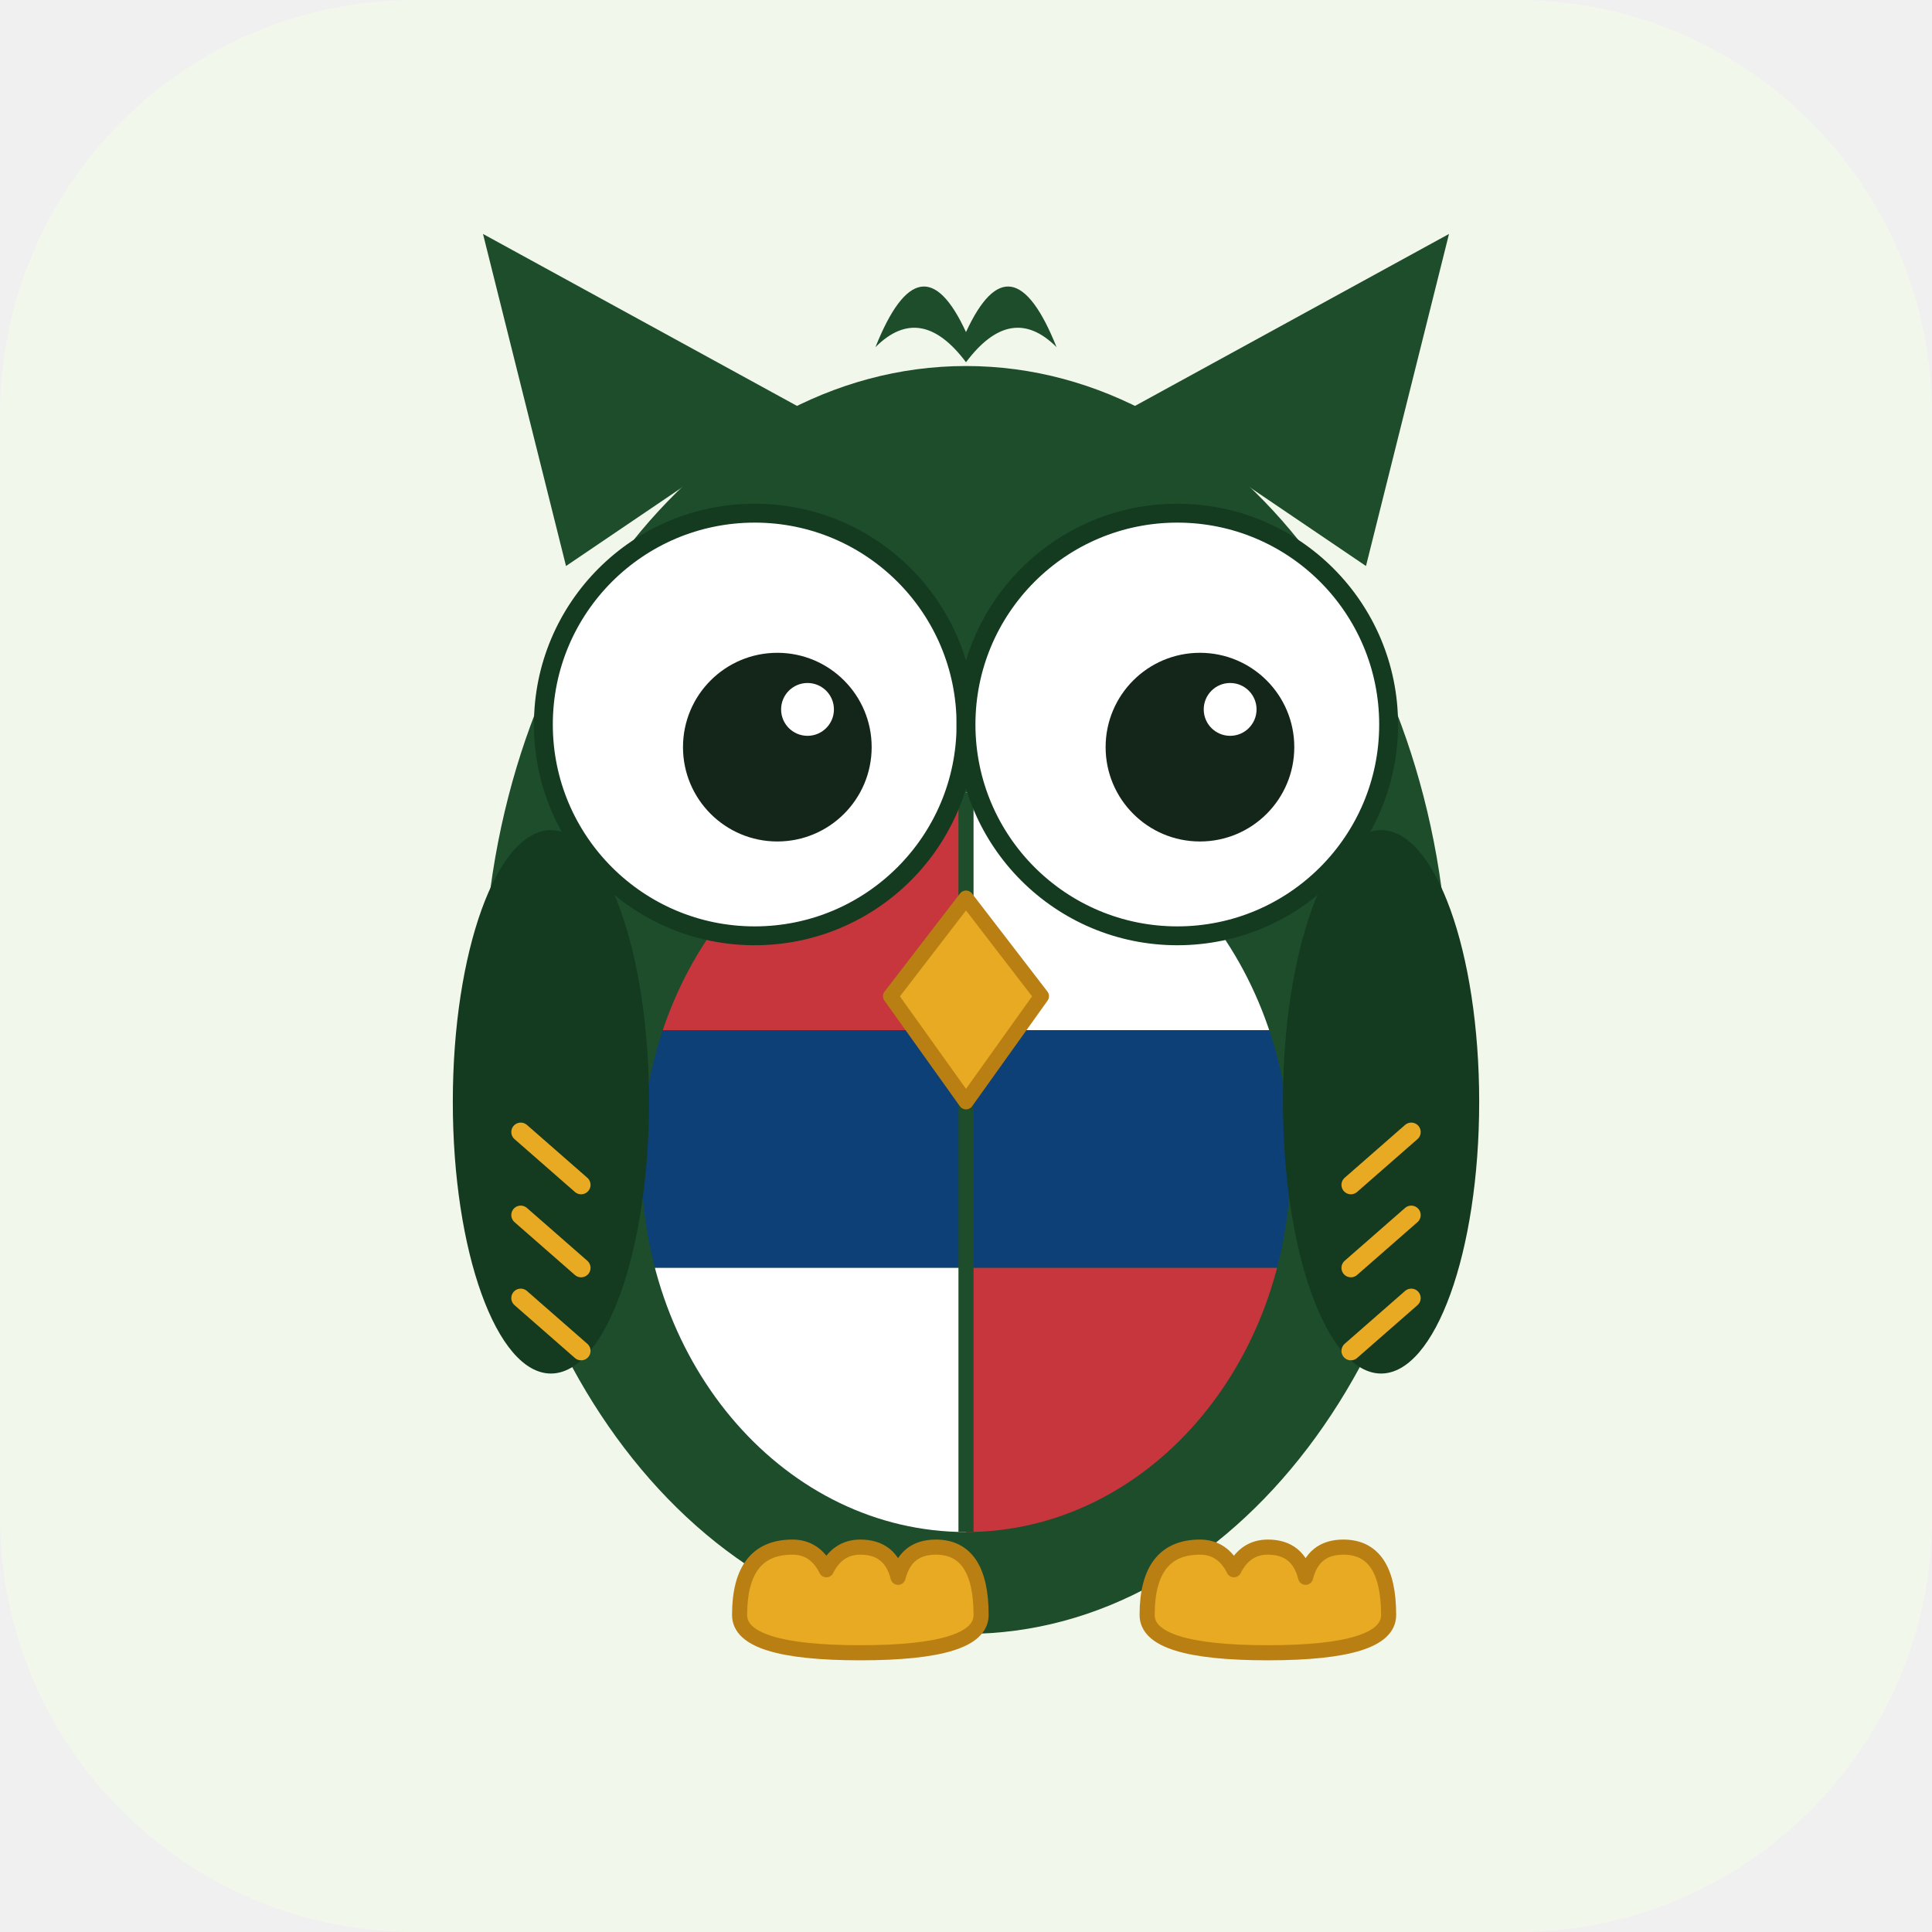
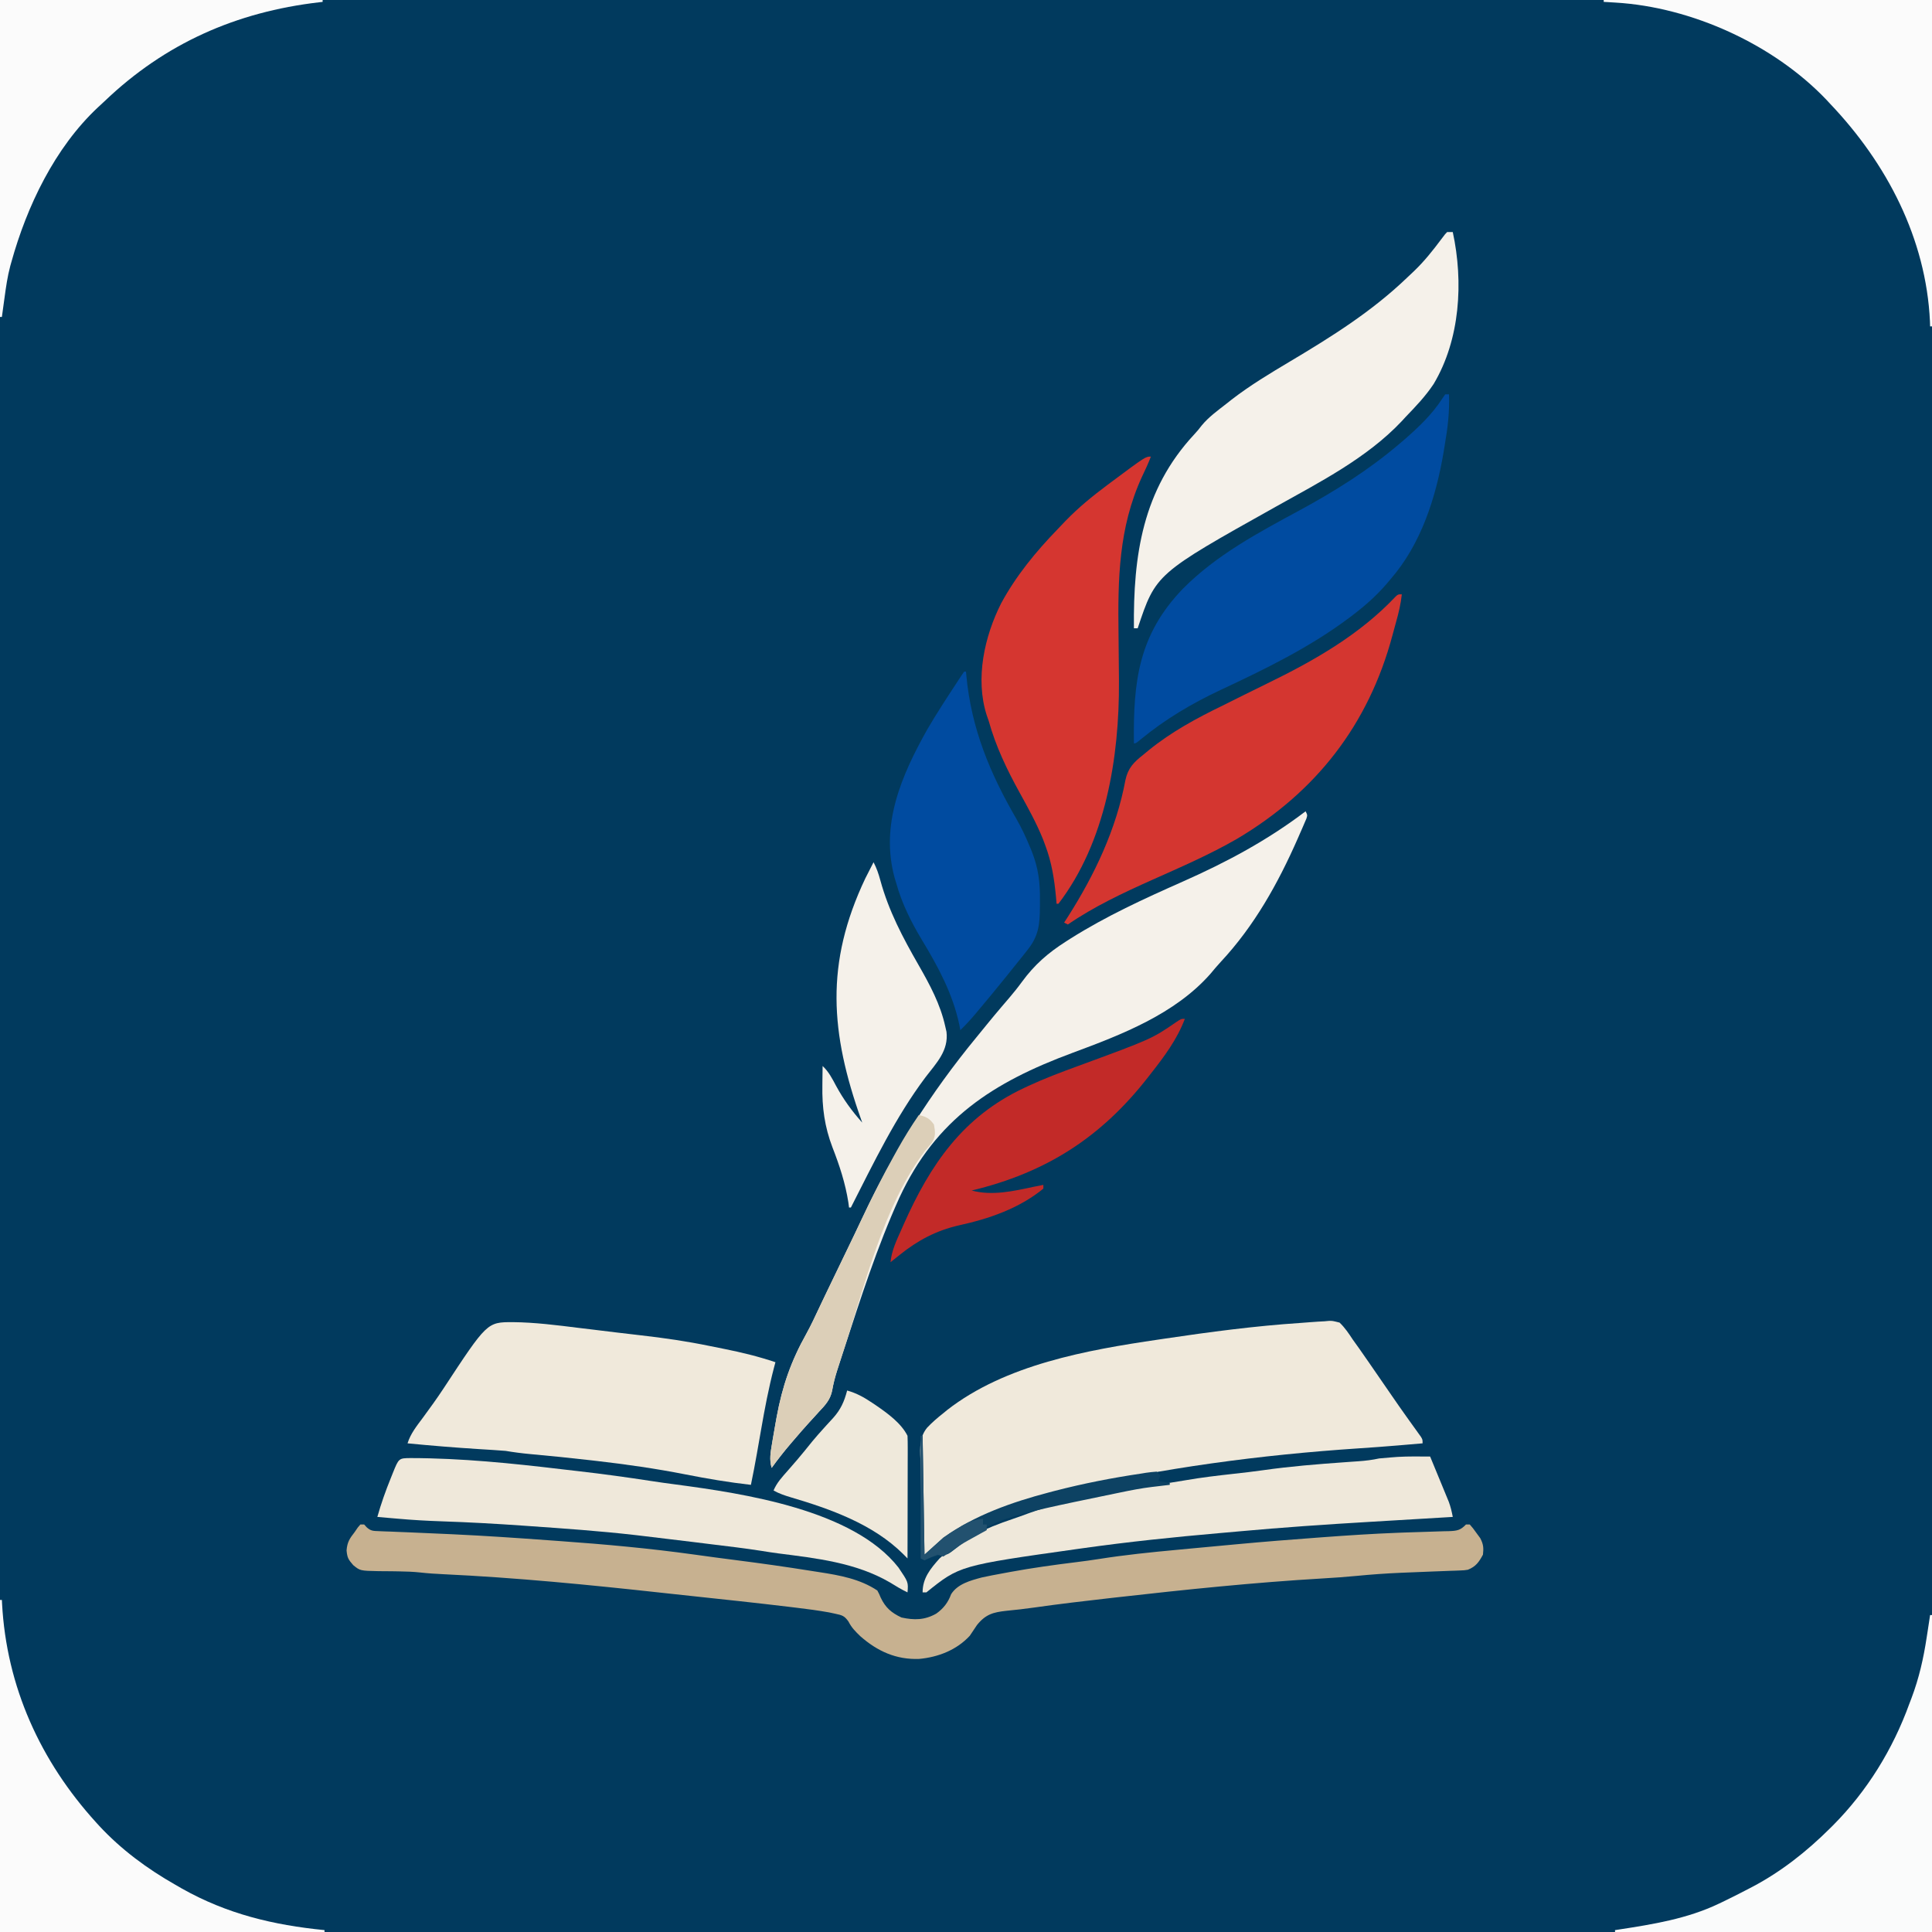
- <svg xmlns="http://www.w3.org/2000/svg" viewBox="0 0 512 512" width="512" height="512">
-   <rect width="512" height="512" rx="110" fill="#f2f7ec" />
-   <path d="M150 150 L128 62 L212 108 Z" fill="#1e4d2b" />
-   <path d="M362 150 L384 62 L300 108 Z" fill="#1e4d2b" />
-   <path d="M232 92 Q244 62 256 88 Q268 62 280 92 Q268 80 256 96 Q244 80 232 92 Z" fill="#1e4d2b" />
-   <ellipse cx="256" cy="265" rx="128" ry="168" fill="#1e4d2b" />
-   <clipPath id="belly">
-     <ellipse cx="256" cy="308" rx="86" ry="98" />
-   </clipPath>
-   <g clip-path="url(#belly)">
-     <rect x="170" y="210" width="86" height="63" fill="#c6363c" />
-     <rect x="170" y="273" width="86" height="63" fill="#0c4076" />
-     <rect x="170" y="336" width="86" height="70" fill="#ffffff" />
-     <rect x="256" y="210" width="86" height="63" fill="#ffffff" />
-     <rect x="256" y="273" width="86" height="63" fill="#0c4076" />
-     <rect x="256" y="336" width="86" height="70" fill="#c6363c" />
-     <line x1="256" y1="210" x2="256" y2="406" stroke="#1e4d2b" stroke-width="4" />
-   </g>
-   <ellipse cx="146" cy="292" rx="26" ry="72" fill="#143a20" />
-   <ellipse cx="366" cy="292" rx="26" ry="72" fill="#143a20" />
-   <g stroke="#e8a923" stroke-width="5" stroke-linecap="round">
-     <path d="M138 300 l16 14 M138 322 l16 14 M138 344 l16 14" fill="none" />
-     <path d="M374 300 l-16 14 M374 322 l-16 14 M374 344 l-16 14" fill="none" />
-   </g>
-   <circle cx="200" cy="192" r="56" fill="#ffffff" stroke="#143a20" stroke-width="5" />
-   <circle cx="312" cy="192" r="56" fill="#ffffff" stroke="#143a20" stroke-width="5" />
-   <circle cx="206" cy="198" r="25" fill="#14261a" />
-   <circle cx="318" cy="198" r="25" fill="#14261a" />
-   <circle cx="214" cy="188" r="7" fill="#ffffff" />
-   <circle cx="326" cy="188" r="7" fill="#ffffff" />
-   <path d="M256 238 L276 264 L256 292 L236 264 Z" fill="#e8a923" stroke="#b97f12" stroke-width="4" stroke-linejoin="round" />
-   <g fill="#e8a923" stroke="#b97f12" stroke-width="4" stroke-linejoin="round">
-     <path d="M196 428 q0 -18 14 -18 q6 0 9 6 q3 -6 9 -6 q8 0 10 8 q2 -8 10 -8 q12 0 12 18 q0 10 -32 10 q-32 0 -32 -10 Z" />
-     <path d="M256 428 q0 -18 14 -18 q6 0 9 6 q3 -6 9 -6 q8 0 10 8 q2 -8 10 -8 q12 0 12 18 q0 10 -32 10 q-32 0 -32 -10 Z" transform="translate(48 0)" />
-   </g>
+ <svg xmlns="http://www.w3.org/2000/svg" version="1.1" width="512" height="512" viewBox="0 0 1024 1024">
+   <path d="M0 0 C337.92 0 675.84 0 1024 0 C1024 337.92 1024 675.84 1024 1024 C686.08 1024 348.16 1024 0 1024 C0 686.08 0 348.16 0 0 Z " fill="#013A5E" />
+   <path d="M0 0 C2.462 -0.201 4.919 -0.341 7.386 -0.461 C8.094 -0.529 8.802 -0.597 9.531 -0.667 C11.546 -0.723 11.546 -0.723 15.324 0.227 C18.145 2.903 20.188 5.992 22.324 9.227 C23.441 10.792 24.561 12.356 25.683 13.918 C26.816 15.54 27.946 17.164 29.074 18.789 C29.68 19.659 30.286 20.529 30.911 21.425 C35.053 27.374 39.167 33.342 43.256 39.327 C45.693 42.886 48.163 46.417 50.671 49.926 C51.228 50.706 51.785 51.486 52.358 52.29 C53.441 53.804 54.527 55.314 55.617 56.821 C56.102 57.499 56.586 58.177 57.085 58.875 C57.518 59.475 57.951 60.075 58.397 60.693 C59.324 62.227 59.324 62.227 59.324 64.227 C55.907 64.522 52.491 64.812 49.074 65.102 C47.991 65.193 46.908 65.285 45.793 65.379 C39.05 65.942 32.306 66.437 25.553 66.879 C-26.57 70.342 -78.817 77.235 -129.676 89.227 C-130.044 89.312 -130.044 89.312 -131.906 89.742 C-157.475 95.658 -183.709 104.404 -203.102 122.793 C-204.676 124.227 -204.676 124.227 -205.676 124.227 C-205.932 115.942 -206.127 107.659 -206.246 99.372 C-206.303 95.522 -206.381 91.675 -206.506 87.827 C-206.627 84.105 -206.692 80.386 -206.72 76.662 C-206.74 75.25 -206.779 73.838 -206.839 72.427 C-207.087 66.339 -207.277 60.817 -203.281 55.934 C-200.627 53.101 -197.721 50.635 -194.676 48.227 C-194.03 47.693 -193.384 47.16 -192.718 46.611 C-161.8 22.484 -118.512 14.775 -80.676 9.227 C-80.157 9.149 -80.157 9.149 -77.531 8.758 C-53.6 5.199 -29.586 2.009 -5.435 0.414 C-3.622 0.291 -1.81 0.153 0 0 Z " fill="#F0E9DB" transform="translate(694.6763,700.7734)" />
+   <path d="M0 0 C0.66 0 1.32 0 2 0 C2.438 0.484 2.876 0.968 3.328 1.466 C5.525 3.481 6.801 3.427 9.753 3.537 C10.734 3.581 11.715 3.624 12.726 3.67 C13.265 3.687 13.265 3.687 15.992 3.773 C17.132 3.822 18.273 3.871 19.448 3.921 C21.941 4.027 24.434 4.127 26.928 4.222 C33.711 4.485 40.492 4.8 47.273 5.117 C47.985 5.15 48.696 5.183 49.429 5.217 C66.067 5.993 82.677 7.125 99.289 8.339 C101.465 8.497 103.641 8.653 105.817 8.808 C129.574 10.505 153.279 12.655 176.875 15.938 C179.401 16.283 181.927 16.628 184.453 16.973 C185.704 17.144 186.955 17.316 188.244 17.493 C191.926 17.99 195.611 18.466 199.297 18.934 C212.459 20.614 225.592 22.461 238.694 24.56 C240.246 24.807 241.798 25.05 243.351 25.287 C254.067 26.935 264.805 28.87 274 35 C274.957 36.77 274.957 36.77 275.812 38.812 C278.332 44.091 281.446 46.808 286.812 49.312 C293.573 50.771 299.094 50.721 305.215 47.266 C309.049 44.547 311.488 41.393 313.125 36.938 C316.602 31.491 323.274 29.737 329.323 28.101 C332.976 27.302 336.633 26.6 340.312 25.938 C341.67 25.684 343.027 25.43 344.384 25.177 C356.06 23.029 367.793 21.413 379.574 19.957 C383.538 19.466 387.488 18.934 391.433 18.31 C405.203 16.132 418.995 14.718 432.875 13.438 C435.103 13.228 437.331 13.017 439.559 12.807 C445.013 12.292 450.469 11.786 455.925 11.284 C458.824 11.016 461.722 10.745 464.62 10.473 C478.715 9.159 492.821 8.04 506.938 7 C508.11 6.913 509.283 6.825 510.491 6.735 C523.629 5.761 536.76 4.905 549.926 4.402 C550.473 4.381 550.473 4.381 553.241 4.275 C558.432 4.082 563.623 3.912 568.816 3.771 C570.664 3.711 572.512 3.651 574.359 3.59 C575.197 3.574 576.035 3.559 576.899 3.543 C581.232 3.389 583.069 3.105 586 0 C586.66 0 587.32 0 588 0 C589.727 1.977 589.727 1.977 591.625 4.625 C592.257 5.484 592.888 6.342 593.539 7.227 C595.247 10.469 595.404 12.383 595 16 C592.848 19.996 591.204 22.309 587 24 C585.003 24.303 585.003 24.303 582.872 24.379 C582.468 24.396 582.468 24.396 580.426 24.48 C579.991 24.494 579.991 24.494 577.793 24.562 C576.884 24.599 575.976 24.635 575.039 24.672 C573.096 24.749 571.153 24.822 569.21 24.891 C564.16 25.073 559.111 25.286 554.062 25.5 C553.571 25.521 553.571 25.521 551.083 25.625 C543.383 25.959 535.726 26.509 528.055 27.257 C522.105 27.832 516.161 28.25 510.192 28.596 C473.679 30.733 437.275 34.517 400.938 38.625 C399.643 38.771 398.349 38.917 397.015 39.067 C383.727 40.572 370.452 42.135 357.211 44.017 C352.287 44.714 347.369 45.294 342.417 45.757 C335.419 46.519 331.414 47.588 326.812 53.312 C325.53 55.2 324.258 57.096 323 59 C316.039 66.53 306.301 70.323 296.219 71.258 C284.019 71.729 274.068 67.215 264.992 59.234 C262.43 56.769 260.349 54.694 258.738 51.493 C256.57 48.383 255.338 48.085 251.68 47.305 C250.603 47.075 249.526 46.845 248.417 46.608 C242.671 45.585 236.921 44.804 231.125 44.125 C229.753 43.959 228.382 43.793 227.01 43.627 C209.845 41.566 192.652 39.734 175.462 37.904 C170.251 37.349 165.042 36.788 159.833 36.216 C121.279 31.987 82.632 28.175 43.883 26.359 C39.873 26.171 35.903 25.918 31.914 25.469 C28.044 25.044 24.221 24.913 20.328 24.859 C19.169 24.84 18.01 24.821 16.816 24.801 C14.423 24.767 12.03 24.749 9.637 24.746 C-0.118 24.539 -0.118 24.539 -3.766 21.578 C-6.382 18.559 -6.931 17.719 -7.312 13.75 C-6.944 9.323 -5.698 7.468 -3 4 C-2.464 3.216 -1.928 2.433 -1.375 1.625 C-1.148 1.357 -1.148 1.357 0 0 Z " fill="#C7B190" transform="translate(191,808)" />
+   <path d="M0 0 C1 2 1 2 0.414 3.901 C0.249 4.285 0.249 4.285 -0.59 6.227 C-0.958 7.085 -1.326 7.944 -1.705 8.829 C-2.112 9.752 -2.518 10.674 -2.938 11.625 C-3.351 12.573 -3.765 13.522 -4.192 14.499 C-14.675 38.3 -27.148 60.715 -44.996 79.84 C-46.869 81.859 -48.619 83.942 -50.375 86.062 C-69.207 107.517 -97.562 118.404 -123.625 128.062 C-165.727 143.678 -195.908 163.081 -215.257 204.704 C-227.066 230.752 -235.828 258.093 -244.688 285.25 C-244.944 286.033 -245.2 286.817 -245.465 287.624 C-246.194 289.857 -246.917 292.092 -247.637 294.328 C-247.86 295.019 -248.082 295.709 -248.312 296.421 C-249.433 299.962 -250.333 303.439 -250.965 307.098 C-251.933 311.867 -254.588 314.729 -257.875 318.188 C-259.051 319.484 -260.227 320.781 -261.402 322.078 C-261.701 322.403 -261.701 322.403 -263.214 324.045 C-266.022 327.119 -268.732 330.274 -271.438 333.438 C-271.686 333.727 -271.686 333.727 -272.944 335.191 C-276.483 339.332 -279.815 343.577 -283 348 C-284.331 343.566 -283.551 339.638 -282.805 335.152 C-282.661 334.276 -282.518 333.401 -282.37 332.498 C-281.89 329.641 -281.388 326.789 -280.875 323.938 C-280.7 322.965 -280.526 321.993 -280.346 320.991 C-277.342 304.708 -272.741 291.399 -264.606 276.919 C-262.041 272.257 -259.816 267.443 -257.562 262.625 C-256.669 260.749 -255.773 258.874 -254.875 257 C-254.415 256.038 -253.955 255.077 -253.48 254.086 C-250.089 247.017 -246.678 239.959 -243.26 232.903 C-240.465 227.132 -237.688 221.354 -234.969 215.547 C-218.633 180.756 -198.844 149.396 -174.46 119.776 C-172.422 117.297 -170.4 114.803 -168.375 112.312 C-166.072 109.496 -163.751 106.698 -161.391 103.93 C-160.939 103.399 -160.487 102.869 -160.021 102.323 C-159.088 101.23 -158.154 100.14 -157.217 99.051 C-154.831 96.253 -152.545 93.425 -150.383 90.449 C-143.722 81.333 -136.508 75.055 -127 69 C-126.213 68.496 -125.425 67.993 -124.614 67.474 C-105.707 55.546 -85.495 46.293 -65.094 37.255 C-41.826 26.941 -20.286 15.419 0 0 Z " fill="#F5F1EA" transform="translate(692,430)" />
+   <path d="M0 0 C0.99 0 1.98 0 3 0 C8.738 26.472 6.902 56.966 -7.125 80.5 C-11.407 86.96 -16.639 92.447 -22 98 C-22.696 98.759 -23.392 99.519 -24.109 100.301 C-42.472 119.767 -67.599 132.591 -90.682 145.5 C-154.379 181.136 -154.379 181.136 -164 210 C-164.66 210 -165.32 210 -166 210 C-166.378 171.41 -161.454 136.733 -134.078 107.289 C-132 105 -132 105 -130.047 102.477 C-126.32 97.968 -121.585 94.597 -117 91 C-116.068 90.264 -115.136 89.528 -114.176 88.77 C-104.309 81.164 -93.74 74.817 -83.051 68.453 C-61.09 55.378 -39.969 42.117 -21.449 24.386 C-20.153 23.146 -18.845 21.92 -17.535 20.695 C-12.062 15.444 -7.497 9.685 -2.969 3.625 C-1 1 -1 1 0 0 Z " fill="#F5F1EA" transform="translate(767,123)" />
+   <path d="M0 0 C11.747 0.119 23.322 1.602 34.965 3.052 C37.163 3.317 39.361 3.581 41.559 3.843 C45.939 4.368 50.318 4.903 54.696 5.445 C59.027 5.979 63.359 6.486 67.695 6.97 C80.077 8.365 92.271 10.143 104.477 12.664 C107.007 13.186 109.54 13.689 112.074 14.191 C121.314 16.048 130.275 18.219 139.215 21.24 C138.968 22.164 138.722 23.088 138.467 24.041 C135.609 34.978 133.518 45.981 131.59 57.115 C130.996 60.508 130.398 63.901 129.801 67.294 C129.662 68.09 129.522 68.885 129.379 69.705 C128.406 75.234 127.355 80.742 126.215 86.24 C114.518 84.917 103.018 82.984 91.472 80.696 C75.802 77.617 60.138 75.374 44.278 73.552 C43.387 73.45 42.496 73.347 41.579 73.242 C30.776 72.008 19.966 70.893 9.137 69.921 C4.786 69.522 0.526 68.966 -3.785 68.24 C-5.908 68.057 -8.033 67.904 -10.16 67.775 C-10.772 67.736 -10.772 67.736 -13.867 67.542 C-15.16 67.463 -16.453 67.384 -17.785 67.302 C-30.474 66.501 -43.131 65.476 -55.785 64.24 C-54.143 59.011 -50.886 55.018 -47.66 50.677 C-43.916 45.57 -40.2 40.471 -36.722 35.177 C-13.617 0.006 -13.617 0.006 0 0 Z " fill="#F0E9DB" transform="translate(271.785,700.7604)" />
+   <path d="M0 0 C0.66 0 1.32 0 2 0 C2.346 9.195 1.324 17.826 -0.25 26.875 C-0.352 27.505 -0.352 27.505 -0.871 30.691 C-4.946 54.719 -12.784 79.389 -29 98 C-29.7 98.833 -30.4 99.665 -31.121 100.523 C-36.528 106.789 -42.418 111.997 -49 117 C-49.522 117.397 -50.044 117.794 -50.582 118.203 C-71.492 133.962 -95.298 145.582 -118.938 156.625 C-134.248 163.829 -148.495 172.21 -161.543 183.016 C-164 185 -164 185 -165 185 C-165.428 152.22 -162.547 127.397 -139 103 C-121.284 85.129 -99.065 73.304 -77.129 61.454 C-58.22 51.196 -40.38 40.001 -24 26 C-23.158 25.282 -22.316 24.564 -21.449 23.824 C-14.236 17.508 -7.08 10.742 -1.836 2.668 C-1.23 1.788 -0.624 0.907 0 0 Z " fill="#004BA0" transform="translate(766,209)" />
+   <path d="M0 0 C-1.437 3.718 -3.082 7.285 -4.812 10.875 C-17.125 37.778 -17.543 65.065 -17.158 94.07 C-17.06 101.643 -16.994 109.216 -16.945 116.789 C-16.943 117.192 -16.943 117.192 -16.929 119.229 C-16.7 159.31 -23.927 204.259 -49 237 C-49.33 237 -49.66 237 -50 237 C-50.098 235.851 -50.196 234.703 -50.297 233.52 C-51.19 223.916 -52.573 215.081 -56 206 C-56.387 204.965 -56.773 203.93 -57.172 202.863 C-60.612 194.315 -65.004 186.379 -69.457 178.327 C-76.317 165.879 -82.174 153.731 -86 140 C-86.351 138.993 -86.701 137.986 -87.062 136.949 C-93.211 117.606 -88.207 95.261 -79.355 77.746 C-71.483 63.178 -60.919 50.334 -49.428 38.475 C-48.039 37.041 -46.668 35.591 -45.297 34.141 C-38.397 26.999 -30.933 20.929 -23 15 C-22.343 14.509 -21.686 14.018 -21.01 13.512 C-2.865 0 -2.865 0 0 0 Z " fill="#D53630" transform="translate(610,242)" />
+   <path d="M0 0 C-0.565 5.082 -1.669 9.843 -3.074 14.758 C-3.731 17.057 -4.355 19.366 -4.957 21.68 C-17.62 69.148 -45.608 104.87 -87.367 129.609 C-101.829 137.955 -117.133 144.565 -132.357 151.37 C-147.732 158.25 -163.075 165.439 -177 175 C-177.66 174.67 -178.32 174.34 -179 174 C-178.673 173.495 -178.673 173.495 -177.016 170.941 C-162.848 148.691 -151.344 124.523 -146.5 98.438 C-145.117 92.034 -142.052 88.978 -137 85 C-136.047 84.211 -135.095 83.422 -134.113 82.609 C-122.133 72.884 -108.811 65.686 -94.981 58.966 C-91.154 57.099 -87.352 55.181 -83.547 53.268 C-79.535 51.254 -75.507 49.274 -71.465 47.32 C-46.626 35.234 -22.408 21.481 -3.289 1.184 C-2 0 -2 0 0 0 Z " fill="#D43630" transform="translate(743,315)" />
+   <path d="M0 0 C0.33 0 0.66 0 1 0 C1.027 0.309 1.027 0.309 1.164 1.87 C3.794 30.125 13.654 53.856 27.851 78.269 C30.578 83.039 32.842 87.922 34.938 93 C35.22 93.682 35.503 94.365 35.794 95.068 C39.324 103.915 40.299 111.573 40.188 121.062 C40.187 121.587 40.187 121.587 40.186 124.244 C40.129 134.151 39.572 140.165 33.25 147.938 C32.669 148.673 32.089 149.408 31.491 150.165 C29.675 152.455 27.839 154.729 26 157 C24.877 158.402 23.755 159.804 22.633 161.207 C17.48 167.62 12.236 173.957 6.938 180.25 C6.717 180.512 6.717 180.512 5.601 181.841 C3.183 184.692 0.683 187.397 -2 190 C-2.173 189.089 -2.345 188.177 -2.523 187.238 C-5.962 170.811 -13.814 156.306 -22.444 142.049 C-28.101 132.644 -33.09 122.617 -36 112 C-36.277 111.087 -36.554 110.175 -36.84 109.234 C-44.548 80.961 -33.171 54.938 -19.498 30.574 C-14.626 22.203 -9.313 14.096 -4 6 C-3.582 5.351 -3.164 4.702 -2.733 4.034 C-1.849 2.672 -0.929 1.332 0 0 Z " fill="#004BA0" transform="translate(511,356)" />
+   <path d="M0 0 C0.33 0 0.66 0 1 0 C1 55.44 1 110.88 1 168 C-54.44 168 -109.88 168 -167 168 C-167 167.67 -167 167.34 -167 167 C-166.372 166.905 -165.745 166.81 -165.098 166.712 C-146.9 163.919 -128.747 160.993 -112 153 C-111.396 152.713 -110.792 152.425 -110.17 152.129 C-105.4 149.842 -100.687 147.453 -96 145 C-95.399 144.687 -94.798 144.374 -94.179 144.051 C-78.816 135.949 -65.287 125.22 -53 113 C-52.5 112.505 -52.001 112.009 -51.486 111.499 C-33.366 93.278 -19.73 71.12 -11 47 C-10.812 46.508 -10.812 46.508 -9.859 44.02 C-5.877 33.483 -3.488 22.939 -1.812 11.812 C-1.635 10.67 -1.458 9.527 -1.275 8.35 C-0.845 5.567 -0.42 2.784 0 0 Z " fill="#FAFBFB" transform="translate(1023,856)" />
+   <path d="M0 0 C0.33 0 0.66 0 1 0 C1.029 0.607 1.058 1.213 1.088 1.838 C3.431 45.98 21.424 85.498 51 118 C51.471 118.518 51.943 119.036 52.428 119.57 C64.108 132.216 78.057 142.521 93 151 C94.133 151.654 95.266 152.307 96.434 152.98 C120.327 166.441 144.9 172.335 172 175 C172 175.33 172 175.66 172 176 C115.24 176 58.48 176 0 176 C0 117.92 0 59.84 0 0 Z " fill="#FBFBFB" transform="translate(0,848)" />
+   <path d="M0 0 C57.42 0 114.84 0 174 0 C174 57.09 174 114.18 174 173 C173.67 173 173.34 173 173 173 C172.974 172.149 172.948 171.298 172.922 170.422 C170.86 126.364 149.989 86.49 120 55 C119.346 54.294 118.693 53.587 118.02 52.859 C90.043 23.511 46.591 3.768 6.312 1.375 C5.712 1.338 5.712 1.338 2.676 1.148 C1.793 1.099 0.91 1.05 0 1 C0 0.67 0 0.34 0 0 Z " fill="#FBFBFB" transform="translate(850,0)" />
+   <path d="M0 0 C56.43 0 112.86 0 171 0 C171 0.33 171 0.66 171 1 C170.387 1.07 169.774 1.14 169.143 1.212 C125.191 6.324 87.426 23.012 55.388 53.679 C54.228 54.783 53.048 55.865 51.863 56.941 C29.014 78.354 14.257 109.246 6 139 C5.82 139.639 5.64 140.277 5.455 140.936 C3.954 146.556 3.153 152.241 2.375 158 C2.241 158.966 2.107 159.931 1.969 160.926 C1.642 163.283 1.319 165.641 1 168 C0.67 168 0.34 168 0 168 C0 112.56 0 57.12 0 0 Z " fill="#FBFBFB" transform="translate(0,0)" />
+   <path d="M0 0 C1.554 3.751 3.102 7.505 4.645 11.261 C5.17 12.537 5.697 13.812 6.225 15.087 C6.986 16.925 7.741 18.765 8.496 20.605 C8.952 21.71 9.407 22.815 9.877 23.954 C10.876 26.662 11.474 29.173 12 32 C11.05 32.056 10.101 32.112 9.122 32.17 C-0.006 32.708 -9.133 33.252 -18.261 33.8 C-22.949 34.082 -27.637 34.362 -32.325 34.637 C-55.313 35.991 -78.259 37.563 -101.192 39.654 C-104.724 39.975 -108.256 40.286 -111.789 40.593 C-135.894 42.696 -159.912 45.191 -183.875 48.562 C-184.888 48.704 -185.901 48.846 -186.945 48.992 C-249.372 57.796 -249.372 57.796 -267 72 C-267.66 72 -268.32 72 -269 72 C-269 64.462 -264.888 59.457 -260 54 C-249.141 44.01 -235.428 37.861 -221.574 33.203 C-218.611 32.206 -215.694 31.141 -212.766 30.047 C-207.269 28.042 -201.729 26.449 -196.062 25 C-195.076 24.745 -194.09 24.49 -193.073 24.228 C-184.209 21.977 -175.288 20.122 -166.3 18.44 C-163.826 17.967 -161.361 17.458 -158.895 16.949 C-154.776 16.122 -150.676 15.531 -146.5 15.062 C-140.837 14.401 -135.239 13.554 -129.625 12.562 C-121.093 11.077 -112.526 10.076 -103.919 9.125 C-98.801 8.558 -93.692 7.978 -88.594 7.25 C-74.15 5.19 -59.686 4.034 -45.138 3.002 C-44.308 2.942 -43.479 2.883 -42.624 2.821 C-41.058 2.709 -39.492 2.6 -37.925 2.494 C-34.207 2.229 -30.64 1.8 -27 1 C-24.837 0.779 -22.669 0.594 -20.5 0.438 C-19.397 0.354 -18.293 0.27 -17.156 0.184 C-11.445 -0.143 -5.718 -0.034 0 0 Z " fill="#EFE8DA" transform="translate(758,772)" />
+   <path d="M0 0 C26.977 0.032 53.687 2.765 80.439 5.955 C83.396 6.305 86.355 6.64 89.314 6.976 C102.16 8.45 114.949 10.215 127.729 12.179 C131.984 12.832 136.24 13.435 140.51 13.983 C176.723 18.798 234.702 27.406 258.646 58.022 C263.872 65.752 263.872 65.752 263.432 71.19 C260.159 69.631 257.139 67.782 254.057 65.878 C236.018 55.39 215.144 53.102 194.795 50.502 C191.873 50.117 188.966 49.662 186.057 49.19 C177.071 47.781 168.036 46.731 159.009 45.629 C155.876 45.245 152.744 44.856 149.613 44.465 C140.557 43.336 131.496 42.247 122.432 41.19 C121.287 41.056 120.143 40.922 118.964 40.784 C100.435 38.66 81.845 37.366 63.244 36.065 C62.633 36.022 62.633 36.022 59.542 35.803 C45.231 34.798 30.937 34.005 16.599 33.525 C8.789 33.26 1.028 32.829 -6.756 32.128 C-7.826 32.037 -8.897 31.946 -10 31.853 C-12.523 31.638 -15.046 31.417 -17.568 31.19 C-15.588 24.157 -13.194 17.395 -10.443 10.628 C-10.084 9.728 -9.724 8.827 -9.354 7.899 C-6.195 0.063 -6.195 0.063 0 0 Z " fill="#EFE8DA" transform="translate(217.5684,772.8096)" />
+   <path d="M0 0 C1.641 3.121 2.67 6.173 3.596 9.581 C8.056 25.932 15.497 39.902 23.902 54.562 C29.837 64.933 35.403 75.235 38 87 C38.218 87.951 38.436 88.903 38.66 89.883 C39.841 99.841 33.361 106.383 27.646 113.812 C11.692 135.019 0.004 159.439 -12 183 C-12.33 183 -12.66 183 -13 183 C-13.112 182.135 -13.224 181.27 -13.34 180.379 C-14.946 170.12 -18.009 160.809 -21.775 151.135 C-25.953 140.184 -27.331 129.929 -27.125 118.25 C-27.116 117.255 -27.107 116.26 -27.098 115.234 C-27.074 112.823 -27.042 110.411 -27 108 C-23.75 111.034 -21.939 114.614 -19.875 118.5 C-15.947 125.722 -11.502 131.861 -6 138 C-6.093 137.739 -6.093 137.739 -6.563 136.418 C-22.859 90.538 -25.834 53.765 -4.347 8.52 C-2.923 5.666 -1.479 2.826 0 0 Z " fill="#F5F1EA" transform="translate(463,457)" />
+   <path d="M0 0 C-4.05 10.781 -10.926 20.025 -18 29 C-18.239 29.307 -18.239 29.307 -19.446 30.86 C-44.421 62.92 -73.526 81.503 -113 91 C-102.03 93.916 -90.834 91.313 -80 89 C-78.334 88.665 -76.667 88.33 -75 88 C-75 88.66 -75 89.32 -75 90 C-87.923 100.55 -103.759 105.956 -119.772 109.471 C-131.647 112.172 -141.506 117.374 -151 125 C-151.927 125.74 -152.854 126.48 -153.809 127.242 C-154.532 127.822 -155.255 128.402 -156 129 C-155.433 122.877 -152.906 117.676 -150.438 112.125 C-149.986 111.103 -149.535 110.081 -149.071 109.028 C-134.957 77.294 -117.738 51.914 -85.277 36.668 C-84.46 36.283 -83.642 35.897 -82.799 35.5 C-74.38 31.604 -65.746 28.359 -57.041 25.167 C-17.623 10.678 -17.623 10.678 -4.484 1.672 C-2 0 -2 0 0 0 Z " fill="#C22A28" transform="translate(628,540)" />
+   <path d="M0 0 C5.045 1.424 8.949 3.606 13.25 6.5 C13.902 6.936 14.555 7.373 15.227 7.822 C21.347 12.034 28.624 17.249 32 24 C32.092 26.063 32.118 28.129 32.114 30.194 C32.113 30.844 32.113 30.844 32.113 34.137 C32.108 35.563 32.103 36.988 32.098 38.414 C32.096 39.869 32.094 41.323 32.093 42.777 C32.09 46.608 32.08 50.438 32.069 54.269 C32.058 58.177 32.054 62.084 32.049 65.992 C32.038 73.661 32.021 81.331 32 89 C31.228 88.22 30.455 87.44 29.659 86.636 C13.713 70.83 -8.738 62.838 -29.875 56.597 C-33.086 55.644 -36.066 54.629 -39 53 C-37.3 48.856 -34.359 45.756 -31.438 42.438 C-30.34 41.175 -29.244 39.912 -28.148 38.648 C-27.609 38.027 -27.07 37.405 -26.515 36.765 C-23.748 33.542 -21.097 30.226 -18.434 26.918 C-16.551 24.66 -14.637 22.475 -12.66 20.301 C-12.076 19.651 -11.492 19.001 -10.89 18.332 C-9.748 17.065 -8.594 15.809 -7.428 14.565 C-3.408 10.086 -1.499 5.813 0 0 Z " fill="#EFE9DB" transform="translate(449,737)" />
+   <path d="M0 0 C3.824 0.828 5.655 1.734 8 5 C8.744 8.989 9.046 11.416 6.777 14.852 C5.579 16.274 4.379 17.696 3.18 19.117 C-18.838 48.237 -28.499 89.953 -39.688 124.25 C-39.816 124.642 -39.816 124.642 -40.465 126.624 C-41.194 128.857 -41.917 131.092 -42.637 133.328 C-42.86 134.019 -43.082 134.709 -43.312 135.421 C-44.433 138.962 -45.333 142.439 -45.965 146.098 C-46.933 150.867 -49.588 153.729 -52.875 157.188 C-54.051 158.484 -55.227 159.781 -56.402 161.078 C-56.701 161.403 -56.701 161.403 -58.214 163.045 C-61.022 166.119 -63.732 169.274 -66.438 172.438 C-66.686 172.727 -66.686 172.727 -67.944 174.191 C-71.483 178.332 -74.815 182.577 -78 187 C-79.331 182.566 -78.551 178.638 -77.805 174.152 C-77.661 173.276 -77.518 172.401 -77.37 171.498 C-76.89 168.641 -76.388 165.789 -75.875 162.938 C-75.7 161.965 -75.526 160.993 -75.346 159.991 C-72.342 143.708 -67.741 130.399 -59.606 115.919 C-57.041 111.257 -54.816 106.443 -52.562 101.625 C-51.669 99.749 -50.773 97.874 -49.875 96 C-49.415 95.038 -48.955 94.077 -48.48 93.086 C-45.089 86.017 -41.678 78.959 -38.26 71.903 C-35.465 66.132 -32.688 60.354 -29.969 54.547 C-24.699 43.327 -19.141 32.334 -13.125 21.5 C-12.816 20.942 -12.816 20.942 -11.25 18.119 C-7.752 11.893 -4.074 5.866 0 0 Z " fill="#DCCFB8" transform="translate(487,591)" />
+   <path d="M0 0 C0.33 0 0.66 0 1 0 C1.33 20.79 1.66 41.58 2 63 C5.3 60.03 8.6 57.06 12 54 C28.56 42.09 48.433 35.143 68 30 C68.964 29.746 69.928 29.492 70.922 29.231 C86.148 25.285 101.443 22.295 117 20 C117.787 19.869 118.575 19.739 119.386 19.604 C121.246 19.318 123.124 19.147 125 19 C125.33 19.33 125.33 19.33 127 21 C126.835 21.495 126.835 21.495 126 24 C127.98 24.33 129.96 24.66 132 25 C132 25.33 132 25.66 132 26 C130.961 26.121 129.922 26.242 128.852 26.367 C127.443 26.536 126.034 26.706 124.625 26.875 C123.946 26.954 123.266 27.032 122.566 27.113 C116.977 27.792 111.508 28.844 106 30 C104.968 30.212 103.937 30.424 102.874 30.643 C39.236 43.77 39.236 43.77 15.918 61.75 C14 63 14 63 11 63 C4.667 64.667 4.667 64.667 2 66 C1.34 65.67 0.68 65.34 0 65 C0 43.55 0 22.1 0 0 Z " fill="#0D4263" transform="translate(488,761)" />
+   <path d="M0 0 C0.33 0 0.66 0 1 0 C1.33 20.79 1.66 41.58 2 63 C5.3 60.03 8.6 57.06 12 54 C14.588 52.202 17.044 50.564 19.75 49 C20.37 48.62 20.99 48.239 21.629 47.848 C25.403 45.615 28.637 44.428 33 44 C33 44.99 33 45.98 33 47 C33.66 47 34.32 47 35 47 C35 47.99 35 48.98 35 50 C33.926 50.592 32.852 51.183 31.746 51.793 C30.31 52.591 28.874 53.389 27.438 54.188 C26.733 54.575 26.029 54.962 25.303 55.361 C21.741 57.348 18.409 59.392 15.16 61.863 C14.639 62.216 14.639 62.216 12 64 C11.01 63.67 10.02 63.34 9 63 C6.552 63.836 4.311 64.844 2 66 C1.34 65.67 0.68 65.34 0 65 C0 43.55 0 22.1 0 0 Z " fill="#22516F" transform="translate(488,761)" />
</svg>
